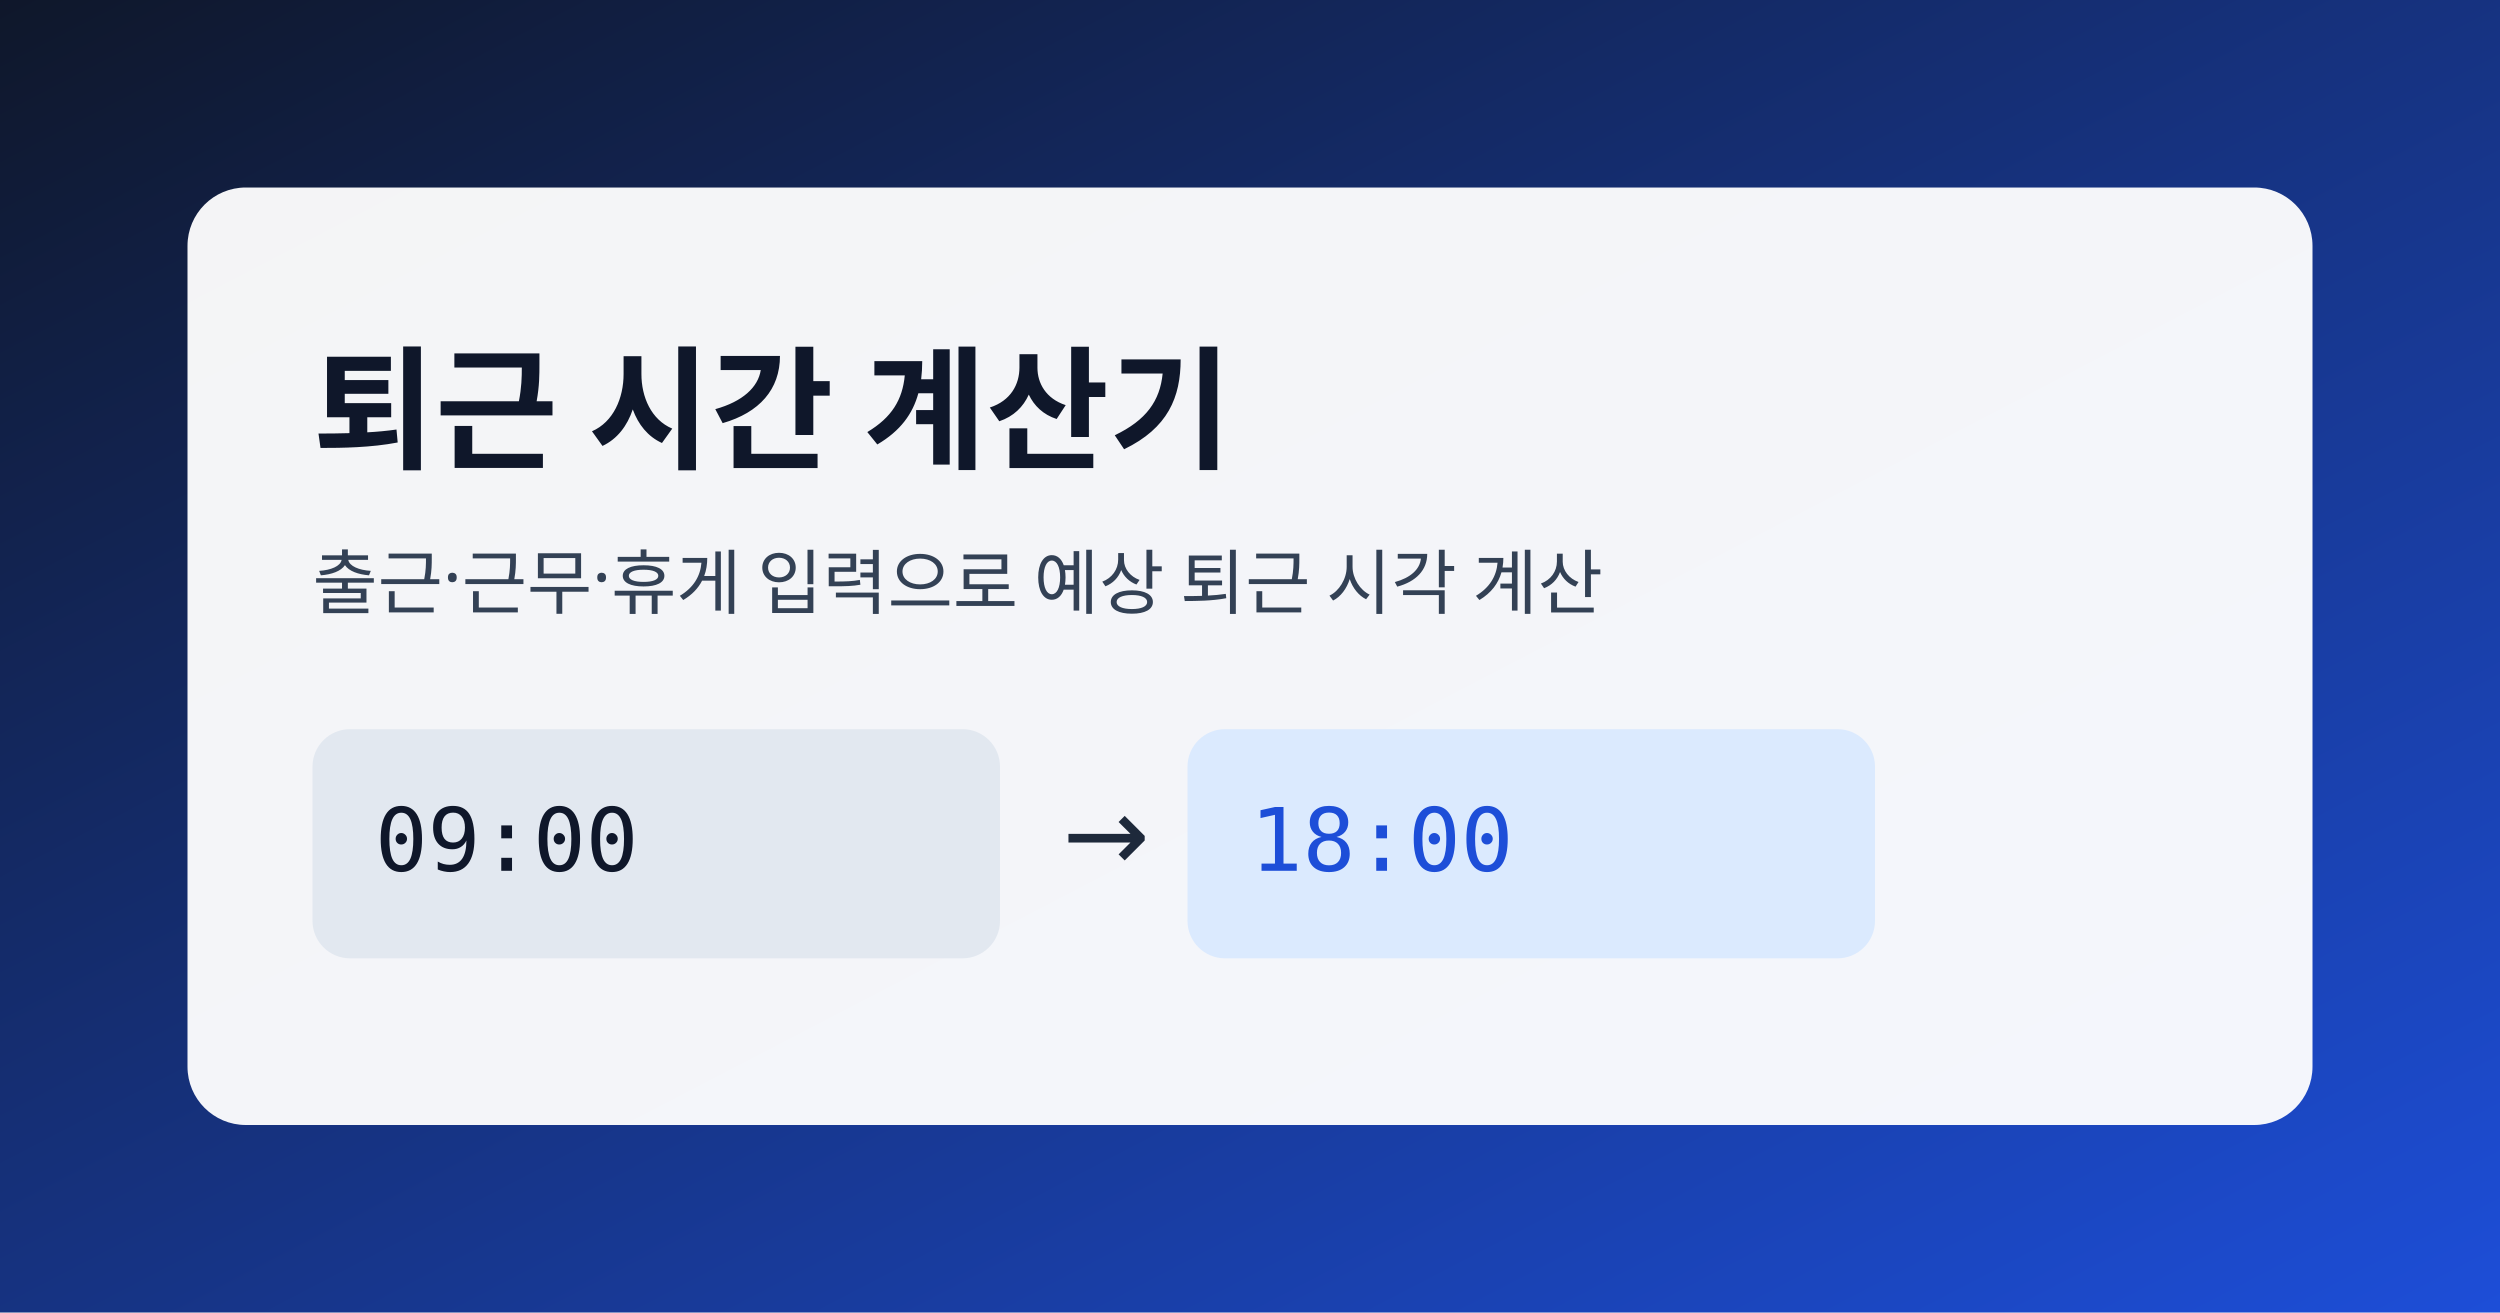
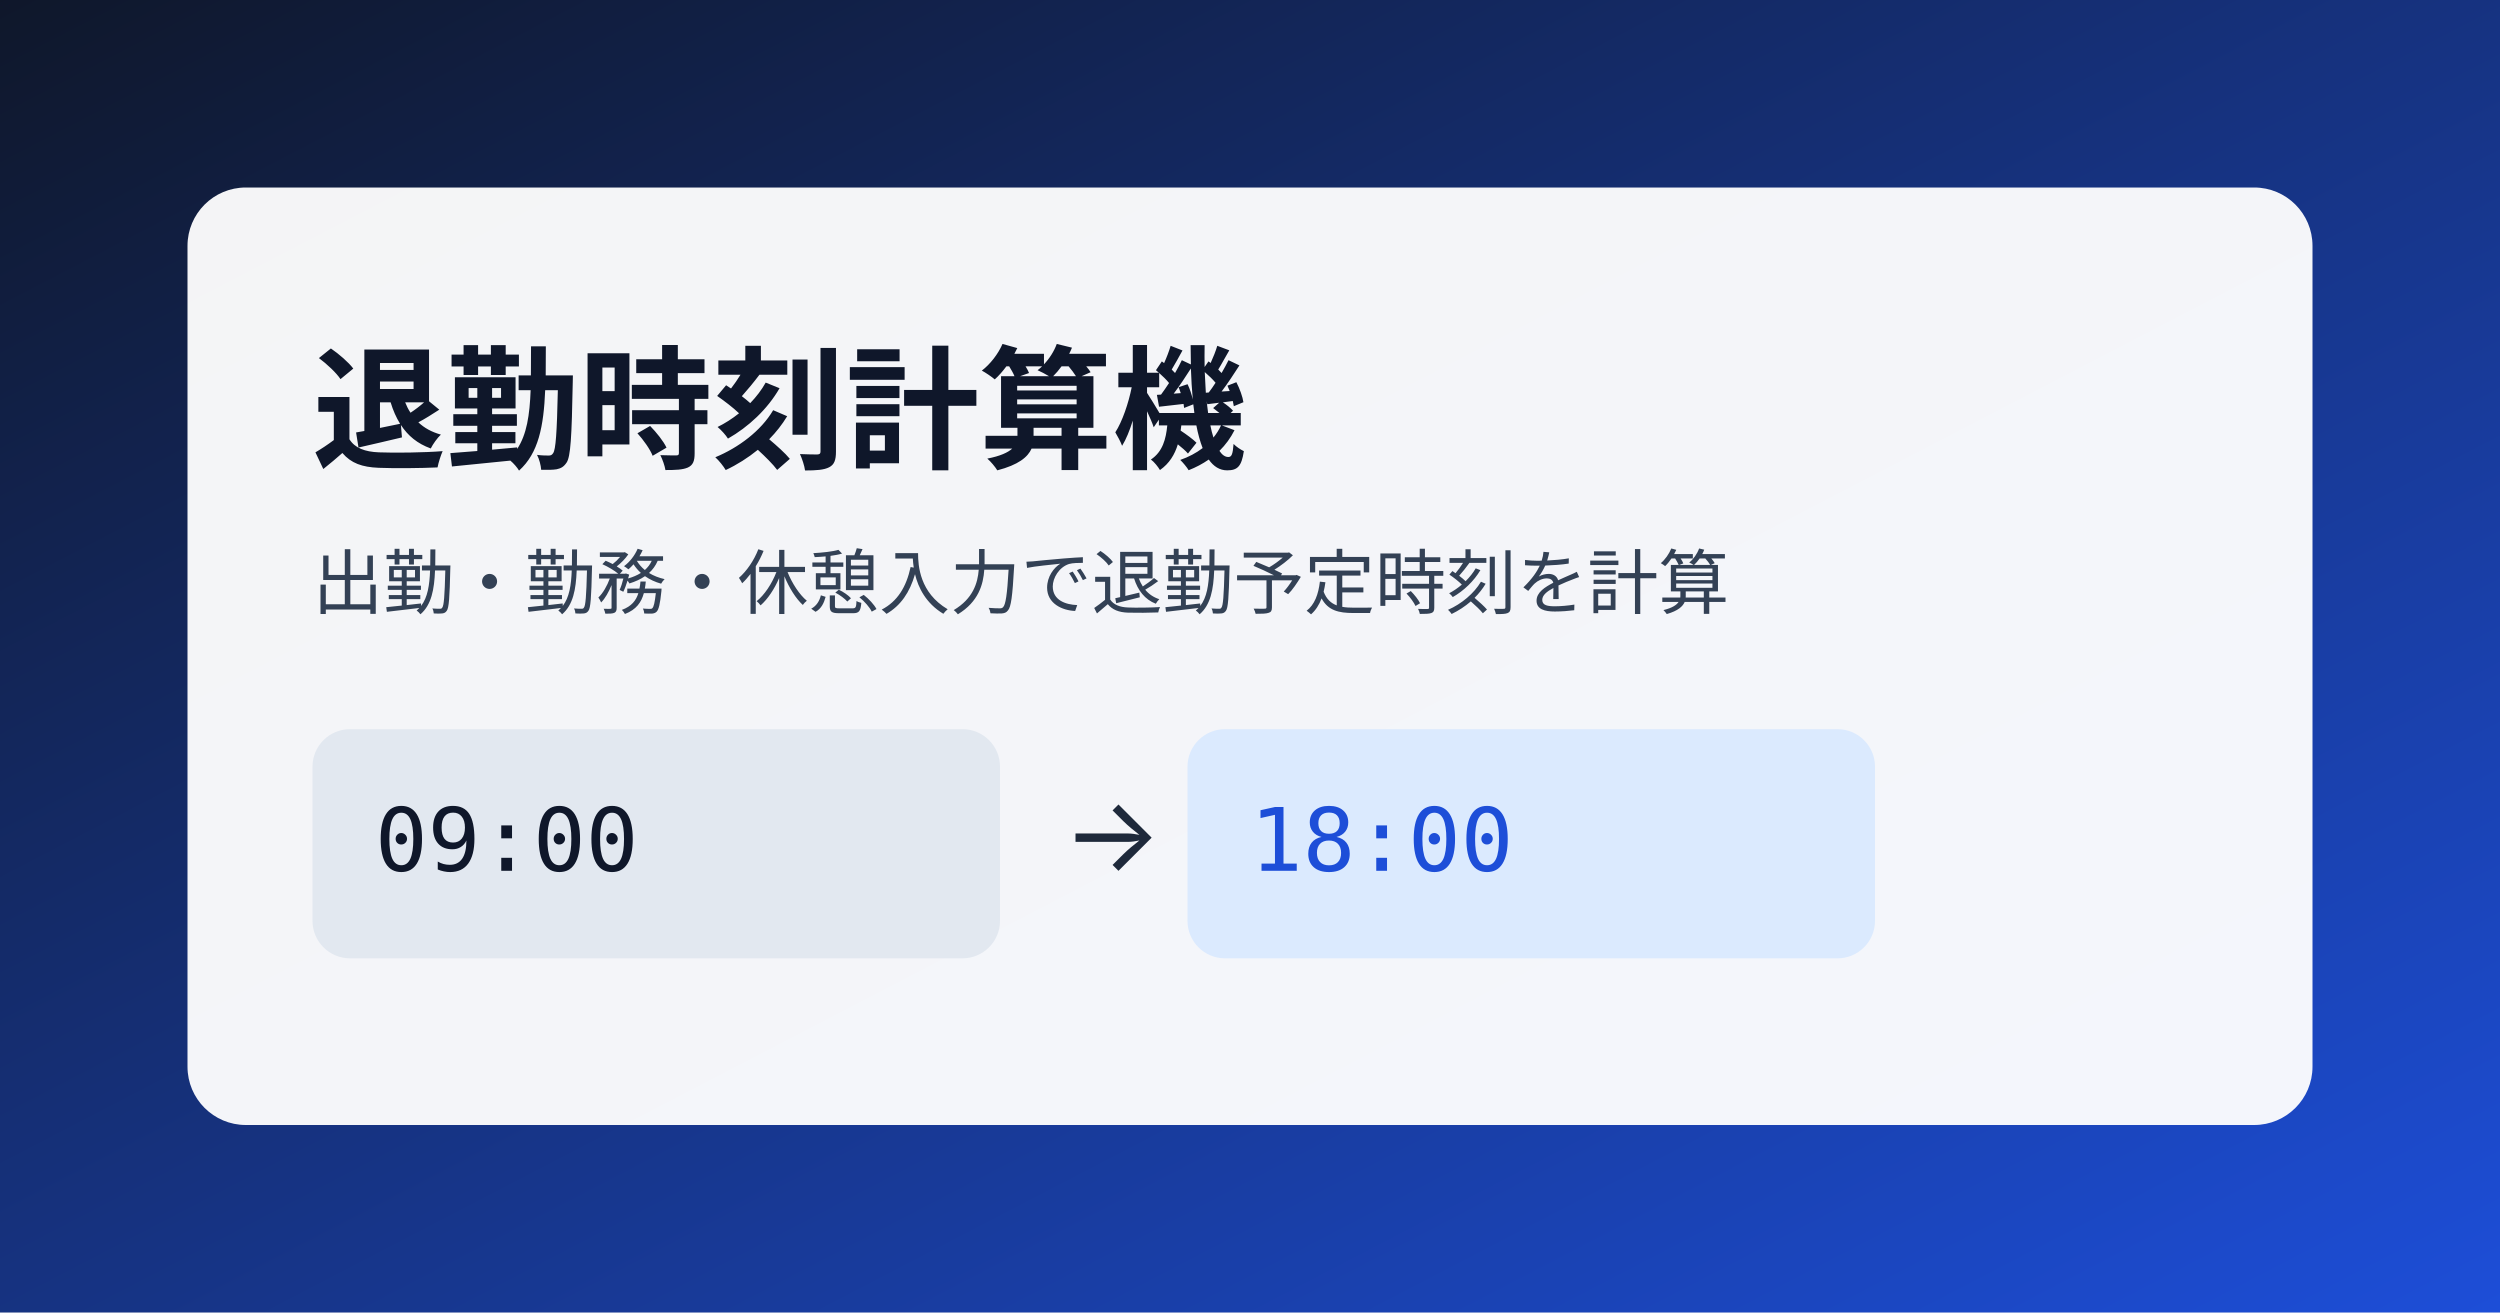
- <svg xmlns="http://www.w3.org/2000/svg" width="1200" height="630" viewBox="0 0 1200 630" role="img" aria-label="퇴근 시간 계산기 썸네일">
+ <svg xmlns="http://www.w3.org/2000/svg" width="1200" height="630" viewBox="0 0 1200 630" role="img" aria-label="退勤時刻計算機サムネイル">
  <defs>
    <linearGradient id="bg" x1="0" y1="0" x2="1" y2="1">
      <stop offset="0%" stop-color="#0f172a" />
      <stop offset="100%" stop-color="#1d4ed8" />
    </linearGradient>
  </defs>
  <rect width="1200" height="630" fill="url(#bg)" />
  <rect x="90" y="90" width="1020" height="450" rx="28" fill="#ffffff" opacity="0.95" />
-   <text x="150" y="220" font-size="64" font-family="Pretendard, Apple SD Gothic Neo, sans-serif" fill="#0f172a" font-weight="700">퇴근 시간 계산기</text>
-   <text x="150" y="292" font-size="34" font-family="Pretendard, Apple SD Gothic Neo, sans-serif" fill="#334155">출근·근무·휴게 입력으로 예상 퇴근 시각 계산</text>
+   <text x="150" y="220" font-size="64" font-family="Inter, Pretendard, Arial, sans-serif" fill="#0f172a" font-weight="700">退勤時刻計算機</text>
+   <text x="150" y="292" font-size="34" font-family="Inter, Pretendard, Arial, sans-serif" fill="#334155">出勤・勤務・休憩入力で退勤予定時刻を計算</text>
  <rect x="150" y="350" width="330" height="110" rx="18" fill="#e2e8f0" />
  <text x="180" y="418" font-size="42" font-family="monospace" fill="#0f172a">09:00</text>
-   <text x="510" y="418" font-size="50" font-family="Pretendard, sans-serif" fill="#1e293b">→</text>
+   <text x="510" y="418" font-size="50" font-family="Inter, Pretendard, Arial, sans-serif" fill="#1e293b">→</text>
  <rect x="570" y="350" width="330" height="110" rx="18" fill="#dbeafe" />
  <text x="600" y="418" font-size="42" font-family="monospace" fill="#1d4ed8">18:00</text>
</svg>
